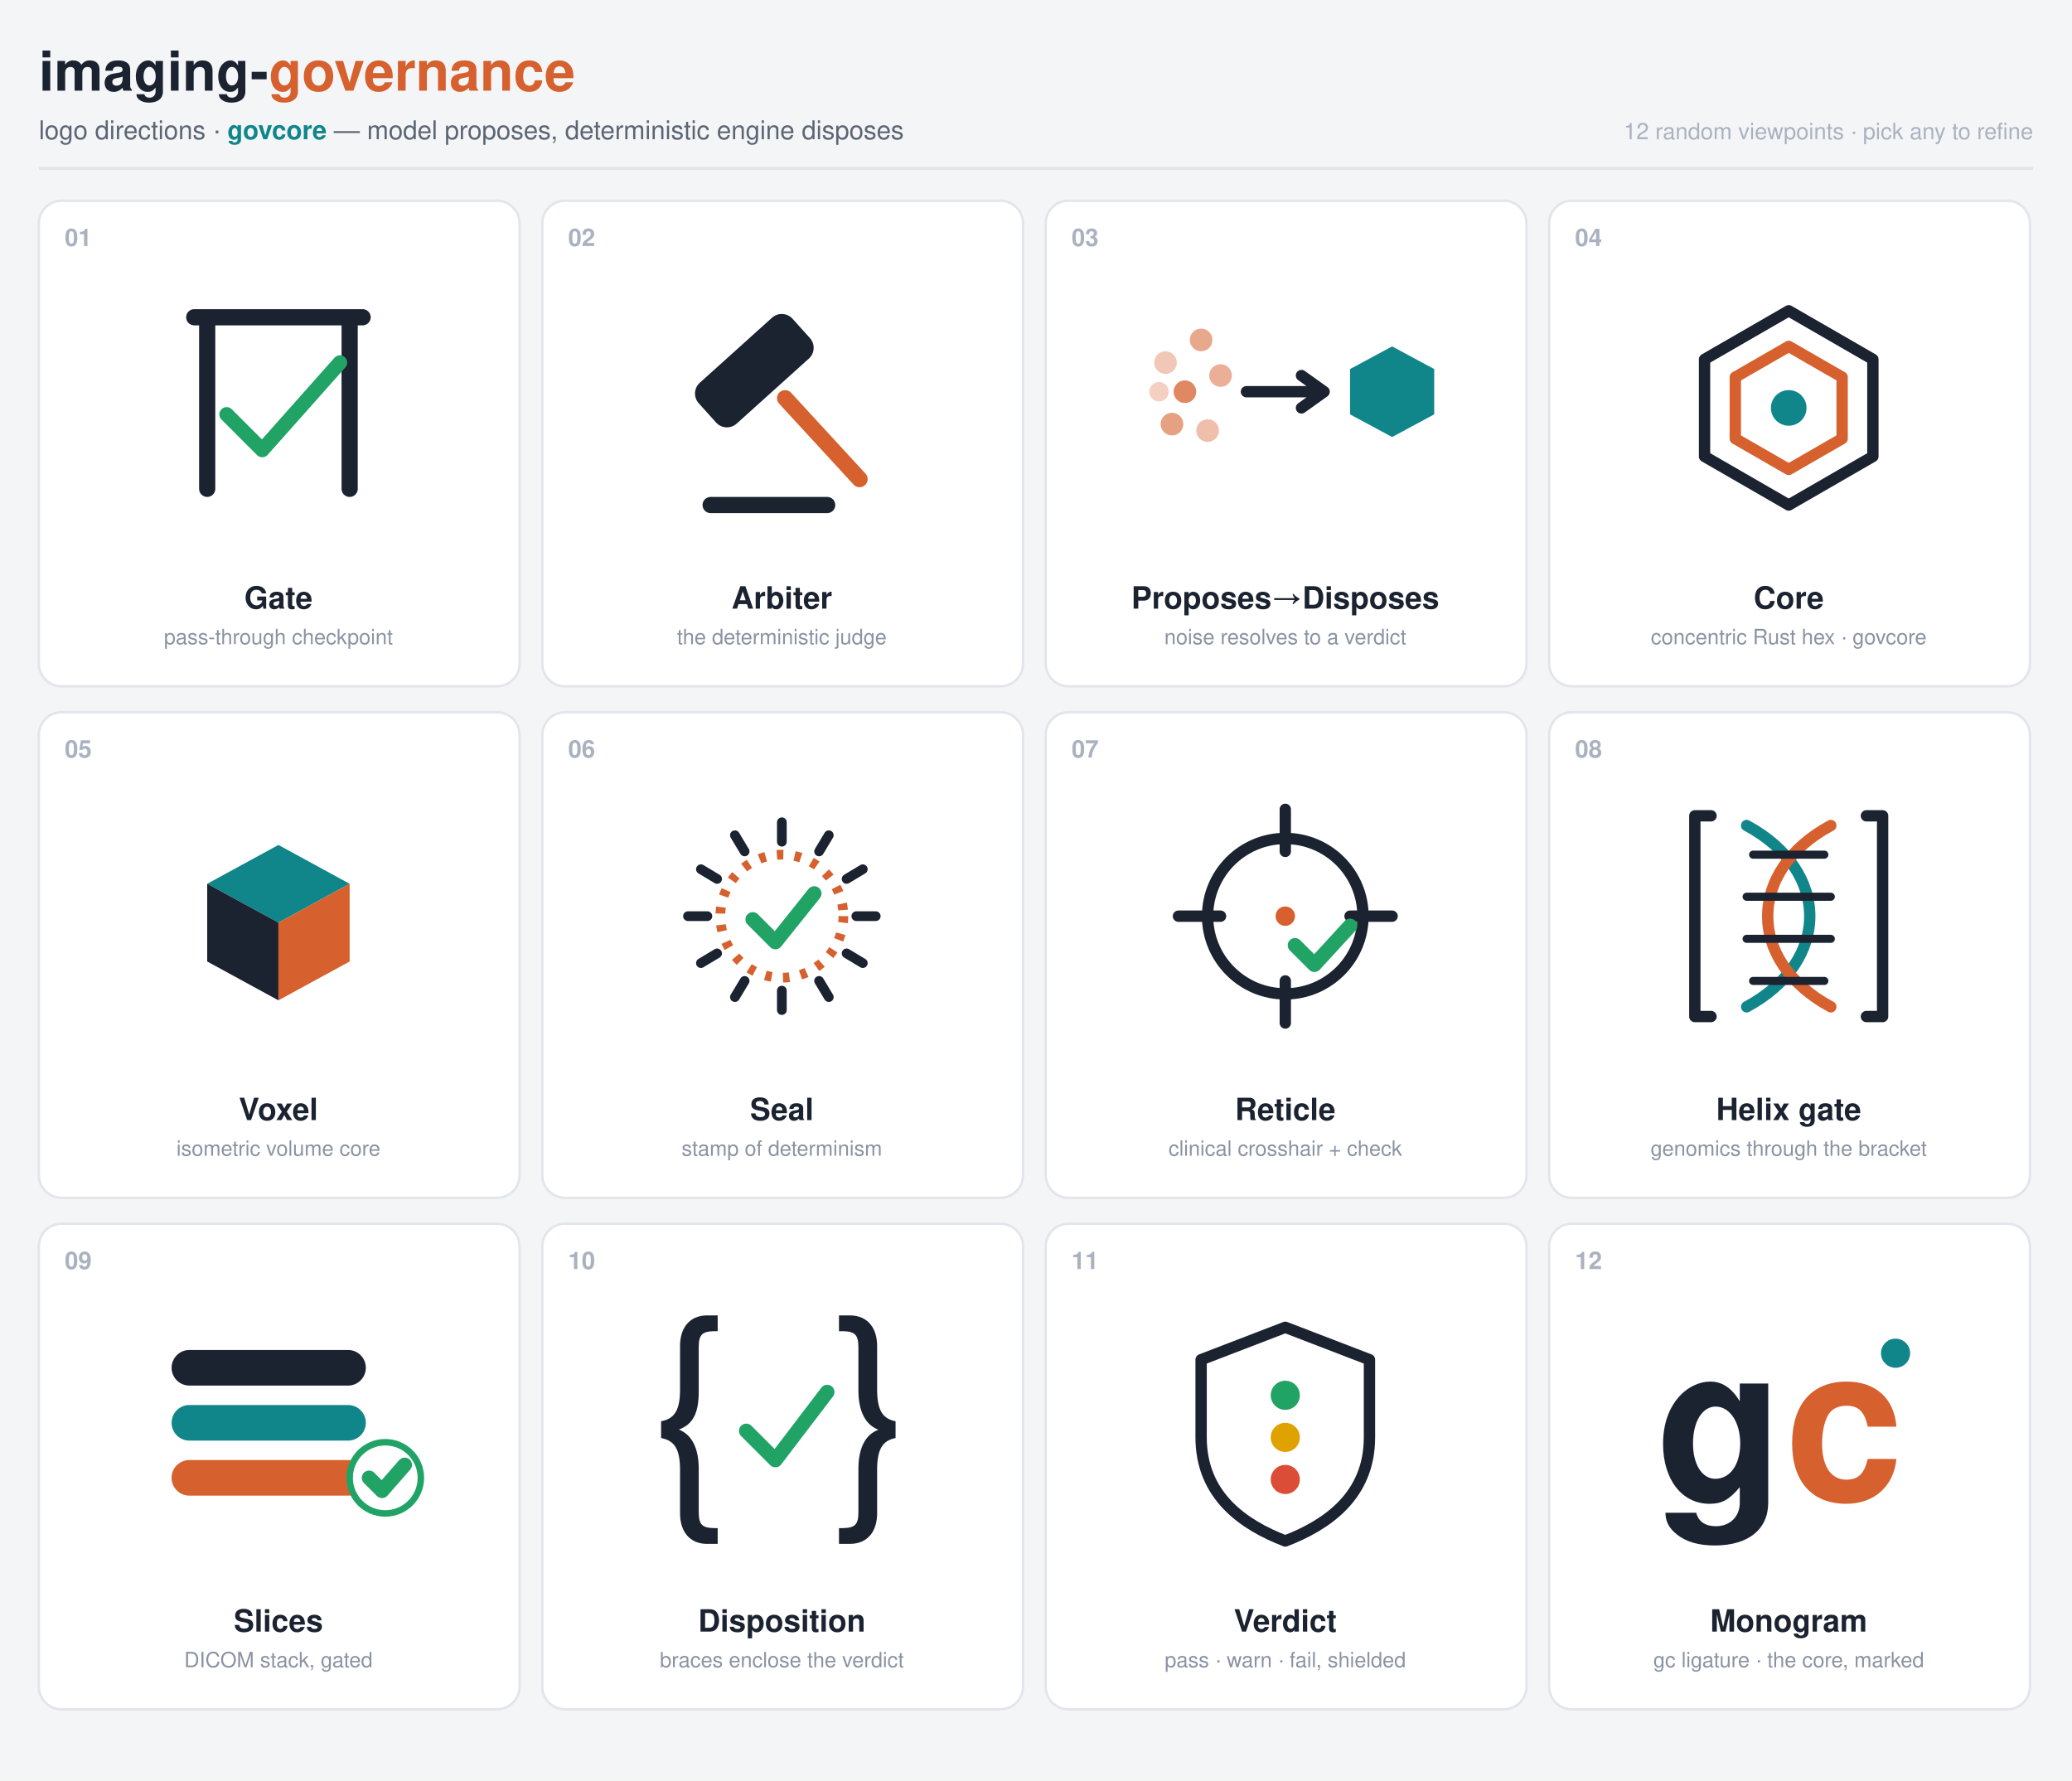
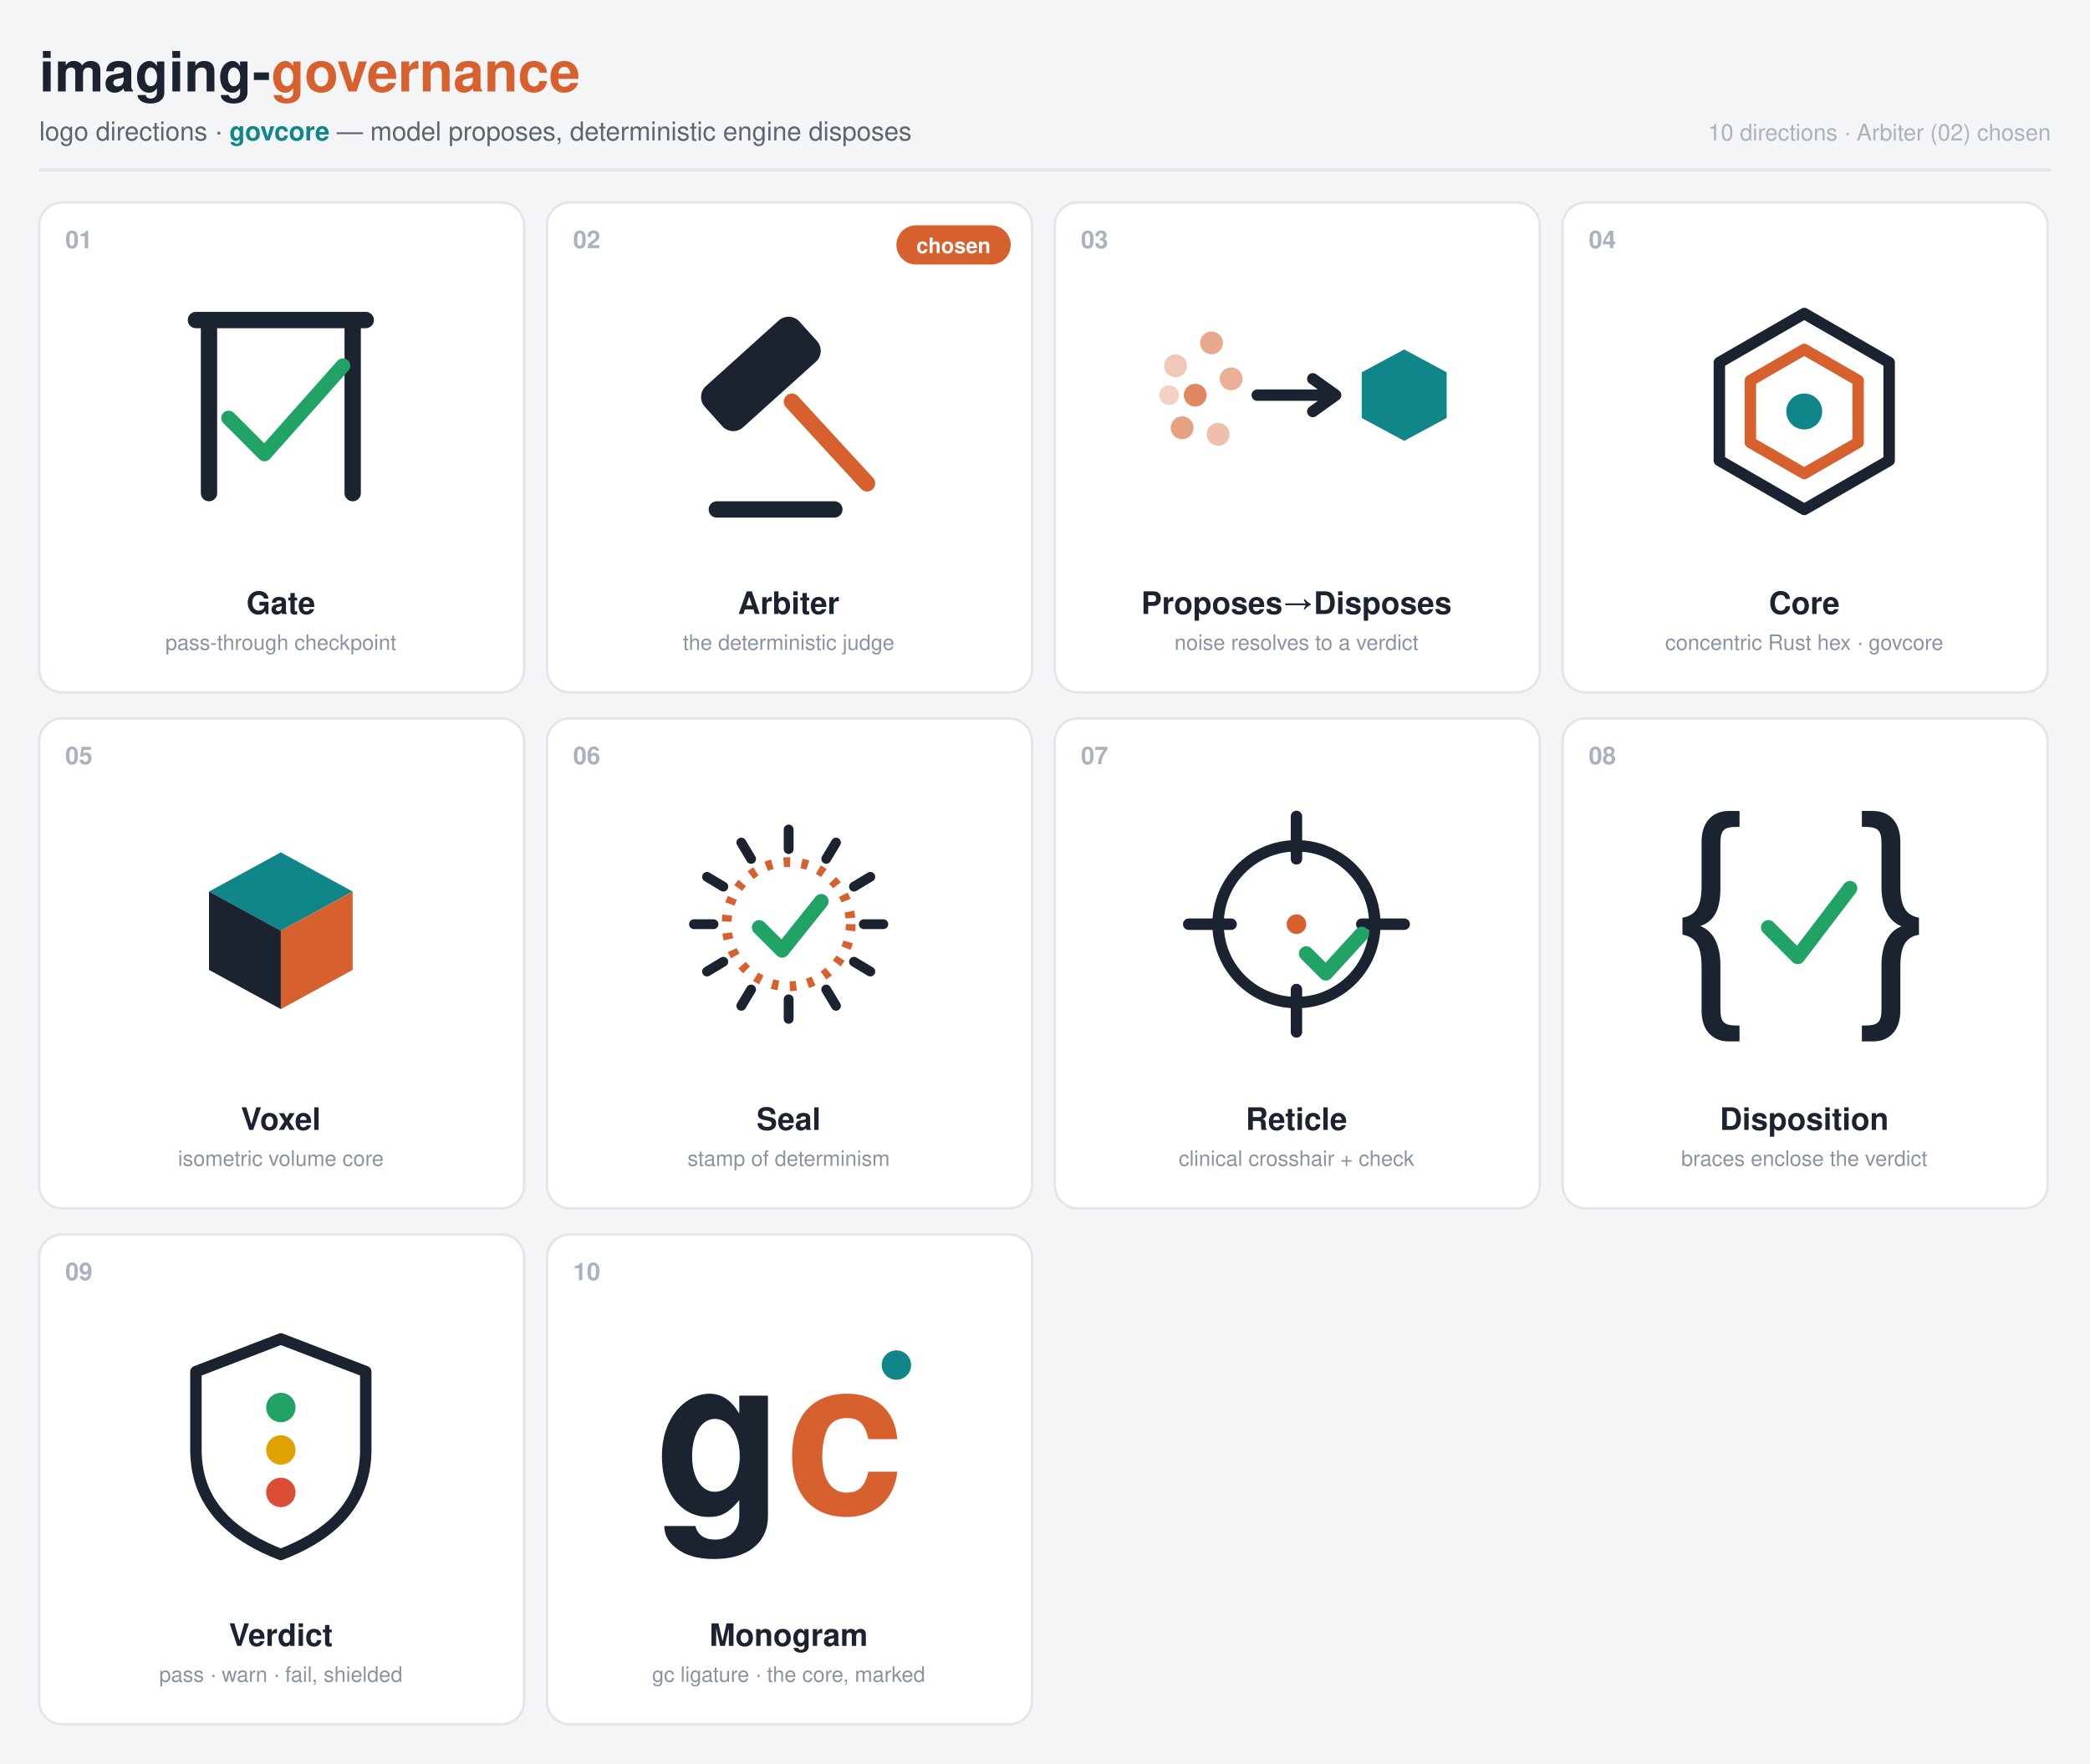
- <svg xmlns="http://www.w3.org/2000/svg" viewBox="0 0 1280 1100" font-family="'Segoe UI', Helvetica, Arial, sans-serif">
+ <svg xmlns="http://www.w3.org/2000/svg" viewBox="0 0 1280 1080" font-family="'Segoe UI', Helvetica, Arial, sans-serif">
  <defs>
    <style>
      .tile { fill:#ffffff; stroke:#e2e5ea; stroke-width:1.5; }
      .num  { fill:#aab2c0; font-size:15px; font-weight:700; }
      .lab  { fill:#1b2230; font-size:19px; font-weight:700; text-anchor:middle; }
      .sub  { fill:#8a93a3; font-size:13px; text-anchor:middle; }
      .ink  { stroke:#1b2230; }
      .rust { stroke:#d6602e; }
      .teal { stroke:#11868a; }
      .s7   { stroke-width:7; fill:none; stroke-linecap:round; stroke-linejoin:round; }
      .s10  { stroke-width:10; fill:none; stroke-linecap:round; stroke-linejoin:round; }
      .chk  { stroke:#21a366; stroke-width:9; fill:none; stroke-linecap:round; stroke-linejoin:round; }
    </style>
  </defs>
-   <rect width="1280" height="1100" fill="#f4f5f7" />
+   <rect width="1280" height="1080" fill="#f4f5f7" />
  <text x="24" y="56" font-size="34" font-weight="800" fill="#1b2230">imaging-<tspan fill="#d6602e">governance</tspan>
  </text>
  <text x="24" y="86" font-size="16" fill="#5b6573">logo directions · <tspan font-weight="700" fill="#11868a">govcore</tspan> — model proposes, deterministic engine disposes</text>
-   <text x="1256" y="86" font-size="14" fill="#aab2c0" text-anchor="end">12 random viewpoints · pick any to refine</text>
+   <text x="1256" y="86" font-size="14" fill="#aab2c0" text-anchor="end">10 directions · Arbiter (02) chosen</text>
  <line x1="24" y1="104" x2="1256" y2="104" stroke="#e2e5ea" stroke-width="2" />
  <g transform="translate(24,124)">
    <rect class="tile" width="297" height="300" rx="14" />
    <text class="num" x="16" y="28">01</text>
    <path class="ink s10" d="M104 72 V178 M192 72 V178 M96 72 H200" />
    <path class="chk" d="M116 132 L138 154 L186 100" />
    <text class="lab" x="148" y="252">Gate</text>
    <text class="sub" x="148" y="274">pass-through checkpoint</text>
  </g>
  <g transform="translate(335,124)">
-     <rect class="tile" width="297" height="300" rx="14" />
+     <rect class="tile" width="297" height="300" rx="14" stroke="#d6602e" stroke-width="3" />
    <text class="num" x="16" y="28">02</text>
+     <rect x="214" y="14" width="70" height="24" rx="12" fill="#d6602e" />
+     <text x="249" y="31" font-size="13" font-weight="700" fill="#fff" text-anchor="middle">chosen</text>
    <g transform="translate(0,2)">
      <rect x="92" y="86" width="78" height="34" rx="9" fill="#1b2230" transform="rotate(-42 131 103)" />
      <line x1="150" y1="120" x2="196" y2="170" class="rust s10" />
      <line x1="104" y1="186" x2="176" y2="186" class="ink s10" />
    </g>
    <text class="lab" x="148" y="252">Arbiter</text>
    <text class="sub" x="148" y="274">the deterministic judge</text>
  </g>
  <g transform="translate(646,124)">
    <rect class="tile" width="297" height="300" rx="14" />
    <text class="num" x="16" y="28">03</text>
    <g fill="#d6602e">
      <circle cx="74" cy="100" r="7" opacity="0.35" />
      <circle cx="96" cy="86" r="7" opacity="0.55" />
      <circle cx="86" cy="118" r="7" opacity="0.75" />
      <circle cx="108" cy="108" r="7" opacity="0.5" />
      <circle cx="78" cy="138" r="7" opacity="0.6" />
      <circle cx="100" cy="142" r="7" opacity="0.4" />
      <circle cx="70" cy="118" r="6" opacity="0.3" />
    </g>
    <path class="ink s7" d="M124 118 H168 M158 108 L172 118 L158 128" />
    <polygon points="214,90 240,104 240,132 214,146 188,132 188,104" fill="#11868a" />
    <text class="lab" x="148" y="252">Proposes→Disposes</text>
    <text class="sub" x="148" y="274">noise resolves to a verdict</text>
  </g>
  <g transform="translate(957,124)">
    <rect class="tile" width="297" height="300" rx="14" />
    <text class="num" x="16" y="28">04</text>
    <polygon class="ink s7" points="148,68 200,98 200,158 148,188 96,158 96,98" />
    <polygon class="rust s7" points="148,90 181,109 181,147 148,166 115,147 115,109" />
    <circle cx="148" cy="128" r="11" fill="#11868a" />
    <text class="lab" x="148" y="252">Core</text>
    <text class="sub" x="148" y="274">concentric Rust hex · govcore</text>
  </g>
  <g transform="translate(24,440)">
    <rect class="tile" width="297" height="300" rx="14" />
    <text class="num" x="16" y="28">05</text>
    <g transform="translate(148,126)">
      <polygon points="0,-44 44,-20 0,4 -44,-20" fill="#11868a" />
      <polygon points="-44,-20 0,4 0,52 -44,28" fill="#1b2230" />
      <polygon points="44,-20 0,4 0,52 44,28" fill="#d6602e" />
    </g>
    <text class="lab" x="148" y="252">Voxel</text>
    <text class="sub" x="148" y="274">isometric volume core</text>
  </g>
  <g transform="translate(335,440)">
    <rect class="tile" width="297" height="300" rx="14" />
    <text class="num" x="16" y="28">06</text>
    <g transform="translate(148,126)">
      <g stroke="#1b2230" stroke-width="6" stroke-linecap="round">
        <line x1="0" y1="-58" x2="0" y2="-46" />
        <line x1="29" y1="-50" x2="23" y2="-40" />
        <line x1="50" y1="-29" x2="40" y2="-23" />
        <line x1="58" y1="0" x2="46" y2="0" />
        <line x1="50" y1="29" x2="40" y2="23" />
        <line x1="29" y1="50" x2="23" y2="40" />
        <line x1="0" y1="58" x2="0" y2="46" />
        <line x1="-29" y1="50" x2="-23" y2="40" />
        <line x1="-50" y1="29" x2="-40" y2="23" />
        <line x1="-58" y1="0" x2="-46" y2="0" />
        <line x1="-50" y1="-29" x2="-40" y2="-23" />
        <line x1="-29" y1="-50" x2="-23" y2="-40" />
      </g>
      <circle r="38" fill="none" stroke="#d6602e" stroke-width="6" stroke-dasharray="4 7" />
      <path class="chk" d="M-18 2 L-4 16 L20 -14" />
    </g>
    <text class="lab" x="148" y="252">Seal</text>
    <text class="sub" x="148" y="274">stamp of determinism</text>
  </g>
  <g transform="translate(646,440)">
    <rect class="tile" width="297" height="300" rx="14" />
    <text class="num" x="16" y="28">07</text>
    <g transform="translate(148,126)">
      <circle r="48" class="ink s7" />
      <g class="ink s7">
        <line x1="0" y1="-66" x2="0" y2="-40" />
        <line x1="0" y1="40" x2="0" y2="66" />
        <line x1="-66" y1="0" x2="-40" y2="0" />
        <line x1="40" y1="0" x2="66" y2="0" />
      </g>
      <circle r="6" fill="#d6602e" stroke="none" />
      <path class="chk" d="M6 18 L18 30 L40 6" />
    </g>
    <text class="lab" x="148" y="252">Reticle</text>
    <text class="sub" x="148" y="274">clinical crosshair + check</text>
  </g>
  <g transform="translate(957,440)">
    <rect class="tile" width="297" height="300" rx="14" />
    <text class="num" x="16" y="28">08</text>
-     <g transform="translate(148,126)">
-       <path class="teal s7" d="M-26 -56 C 26 -28, 26 28, -26 56" />
-       <path class="rust s7" d="M26 -56 C -26 -28, -26 28, 26 56" />
-       <g stroke="#1b2230" stroke-width="5" stroke-linecap="round">
-         <line x1="-22" y1="-38" x2="22" y2="-38" />
-         <line x1="-26" y1="-12" x2="26" y2="-12" />
-         <line x1="-26" y1="14" x2="26" y2="14" />
-         <line x1="-22" y1="40" x2="22" y2="40" />
-       </g>
-       <path class="ink s7" d="M-48 -62 H-58 V62 H-48 M48 -62 H58 V62 H48" />
-     </g>
-     <text class="lab" x="148" y="252">Helix gate</text>
-     <text class="sub" x="148" y="274">genomics through the bracket</text>
-   </g>
-   <g transform="translate(24,756)">
-     <rect class="tile" width="297" height="300" rx="14" />
-     <text class="num" x="16" y="28">09</text>
-     <g transform="translate(148,126)">
-       <rect x="-66" y="-48" width="120" height="22" rx="11" fill="#1b2230" />
-       <rect x="-66" y="-14" width="120" height="22" rx="11" fill="#11868a" />
-       <rect x="-66" y="20" width="120" height="22" rx="11" fill="#d6602e" />
-       <circle cx="66" cy="31" r="22" fill="#fff" stroke="#21a366" stroke-width="4" />
-       <path class="chk" d="M56 31 L64 39 L78 23" />
-     </g>
-     <text class="lab" x="148" y="252">Slices</text>
-     <text class="sub" x="148" y="274">DICOM stack, gated</text>
-   </g>
-   <g transform="translate(335,756)">
-     <rect class="tile" width="297" height="300" rx="14" />
-     <text class="num" x="16" y="28">10</text>
    <text x="92" y="166" font-size="150" font-weight="300" fill="#1b2230" text-anchor="middle">{</text>
    <text x="204" y="166" font-size="150" font-weight="300" fill="#1b2230" text-anchor="middle">}</text>
    <path class="chk" d="M126 128 L144 146 L176 104" />
    <text class="lab" x="148" y="252">Disposition</text>
    <text class="sub" x="148" y="274">braces enclose the verdict</text>
  </g>
-   <g transform="translate(646,756)">
+   <g transform="translate(24,756)">
    <rect class="tile" width="297" height="300" rx="14" />
-     <text class="num" x="16" y="28">11</text>
+     <text class="num" x="16" y="28">09</text>
    <g transform="translate(148,124)">
      <path class="ink s7" d="M0 -60 L52 -40 V8 C52 44, 26 62, 0 72 C-26 62, -52 44, -52 8 V-40 Z" />
      <circle cx="0" cy="-18" r="9" fill="#21a366" />
      <circle cx="0" cy="8" r="9" fill="#e0a200" />
      <circle cx="0" cy="34" r="9" fill="#db4d36" />
    </g>
    <text class="lab" x="148" y="252">Verdict</text>
    <text class="sub" x="148" y="274">pass · warn · fail, shielded</text>
  </g>
-   <g transform="translate(957,756)">
+   <g transform="translate(335,756)">
    <rect class="tile" width="297" height="300" rx="14" />
-     <text class="num" x="16" y="28">12</text>
+     <text class="num" x="16" y="28">10</text>
    <text x="142" y="170" font-size="132" font-weight="800" fill="#1b2230" text-anchor="middle" letter-spacing="-6">g<tspan fill="#d6602e">c</tspan>
    </text>
    <circle cx="214" cy="80" r="9" fill="#11868a" />
    <text class="lab" x="148" y="252">Monogram</text>
    <text class="sub" x="148" y="274">gc ligature · the core, marked</text>
  </g>
</svg>
